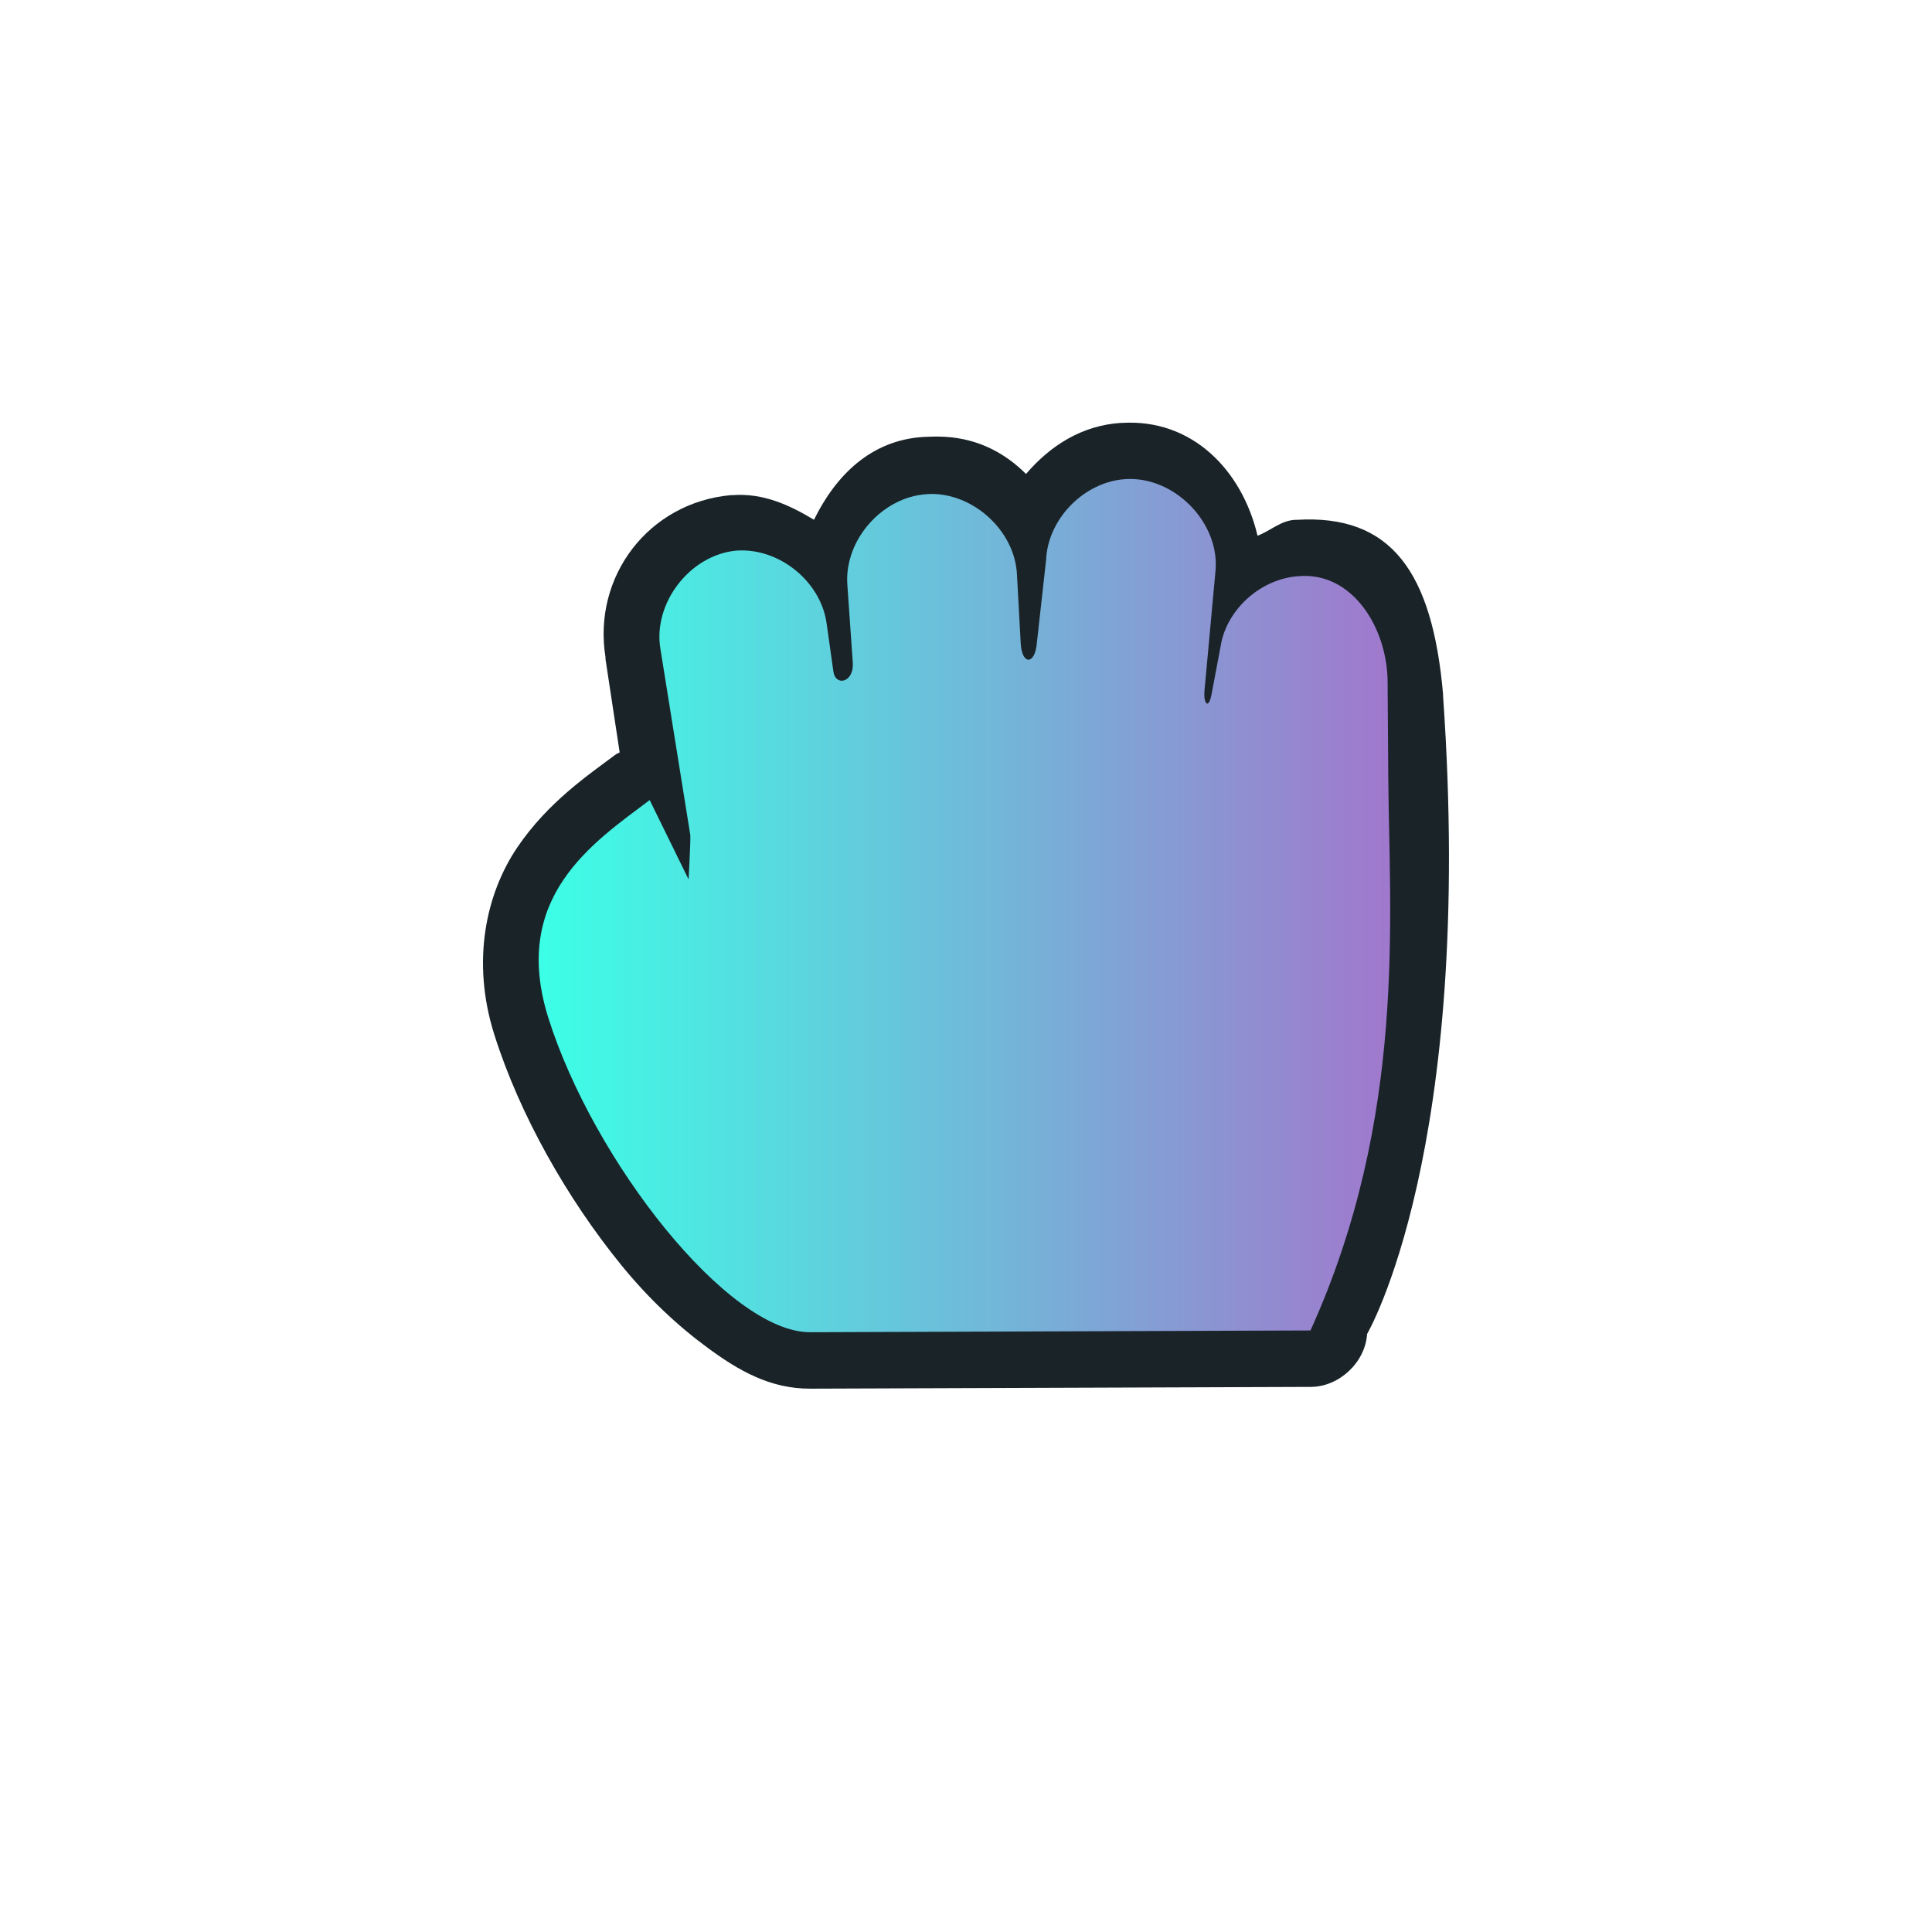
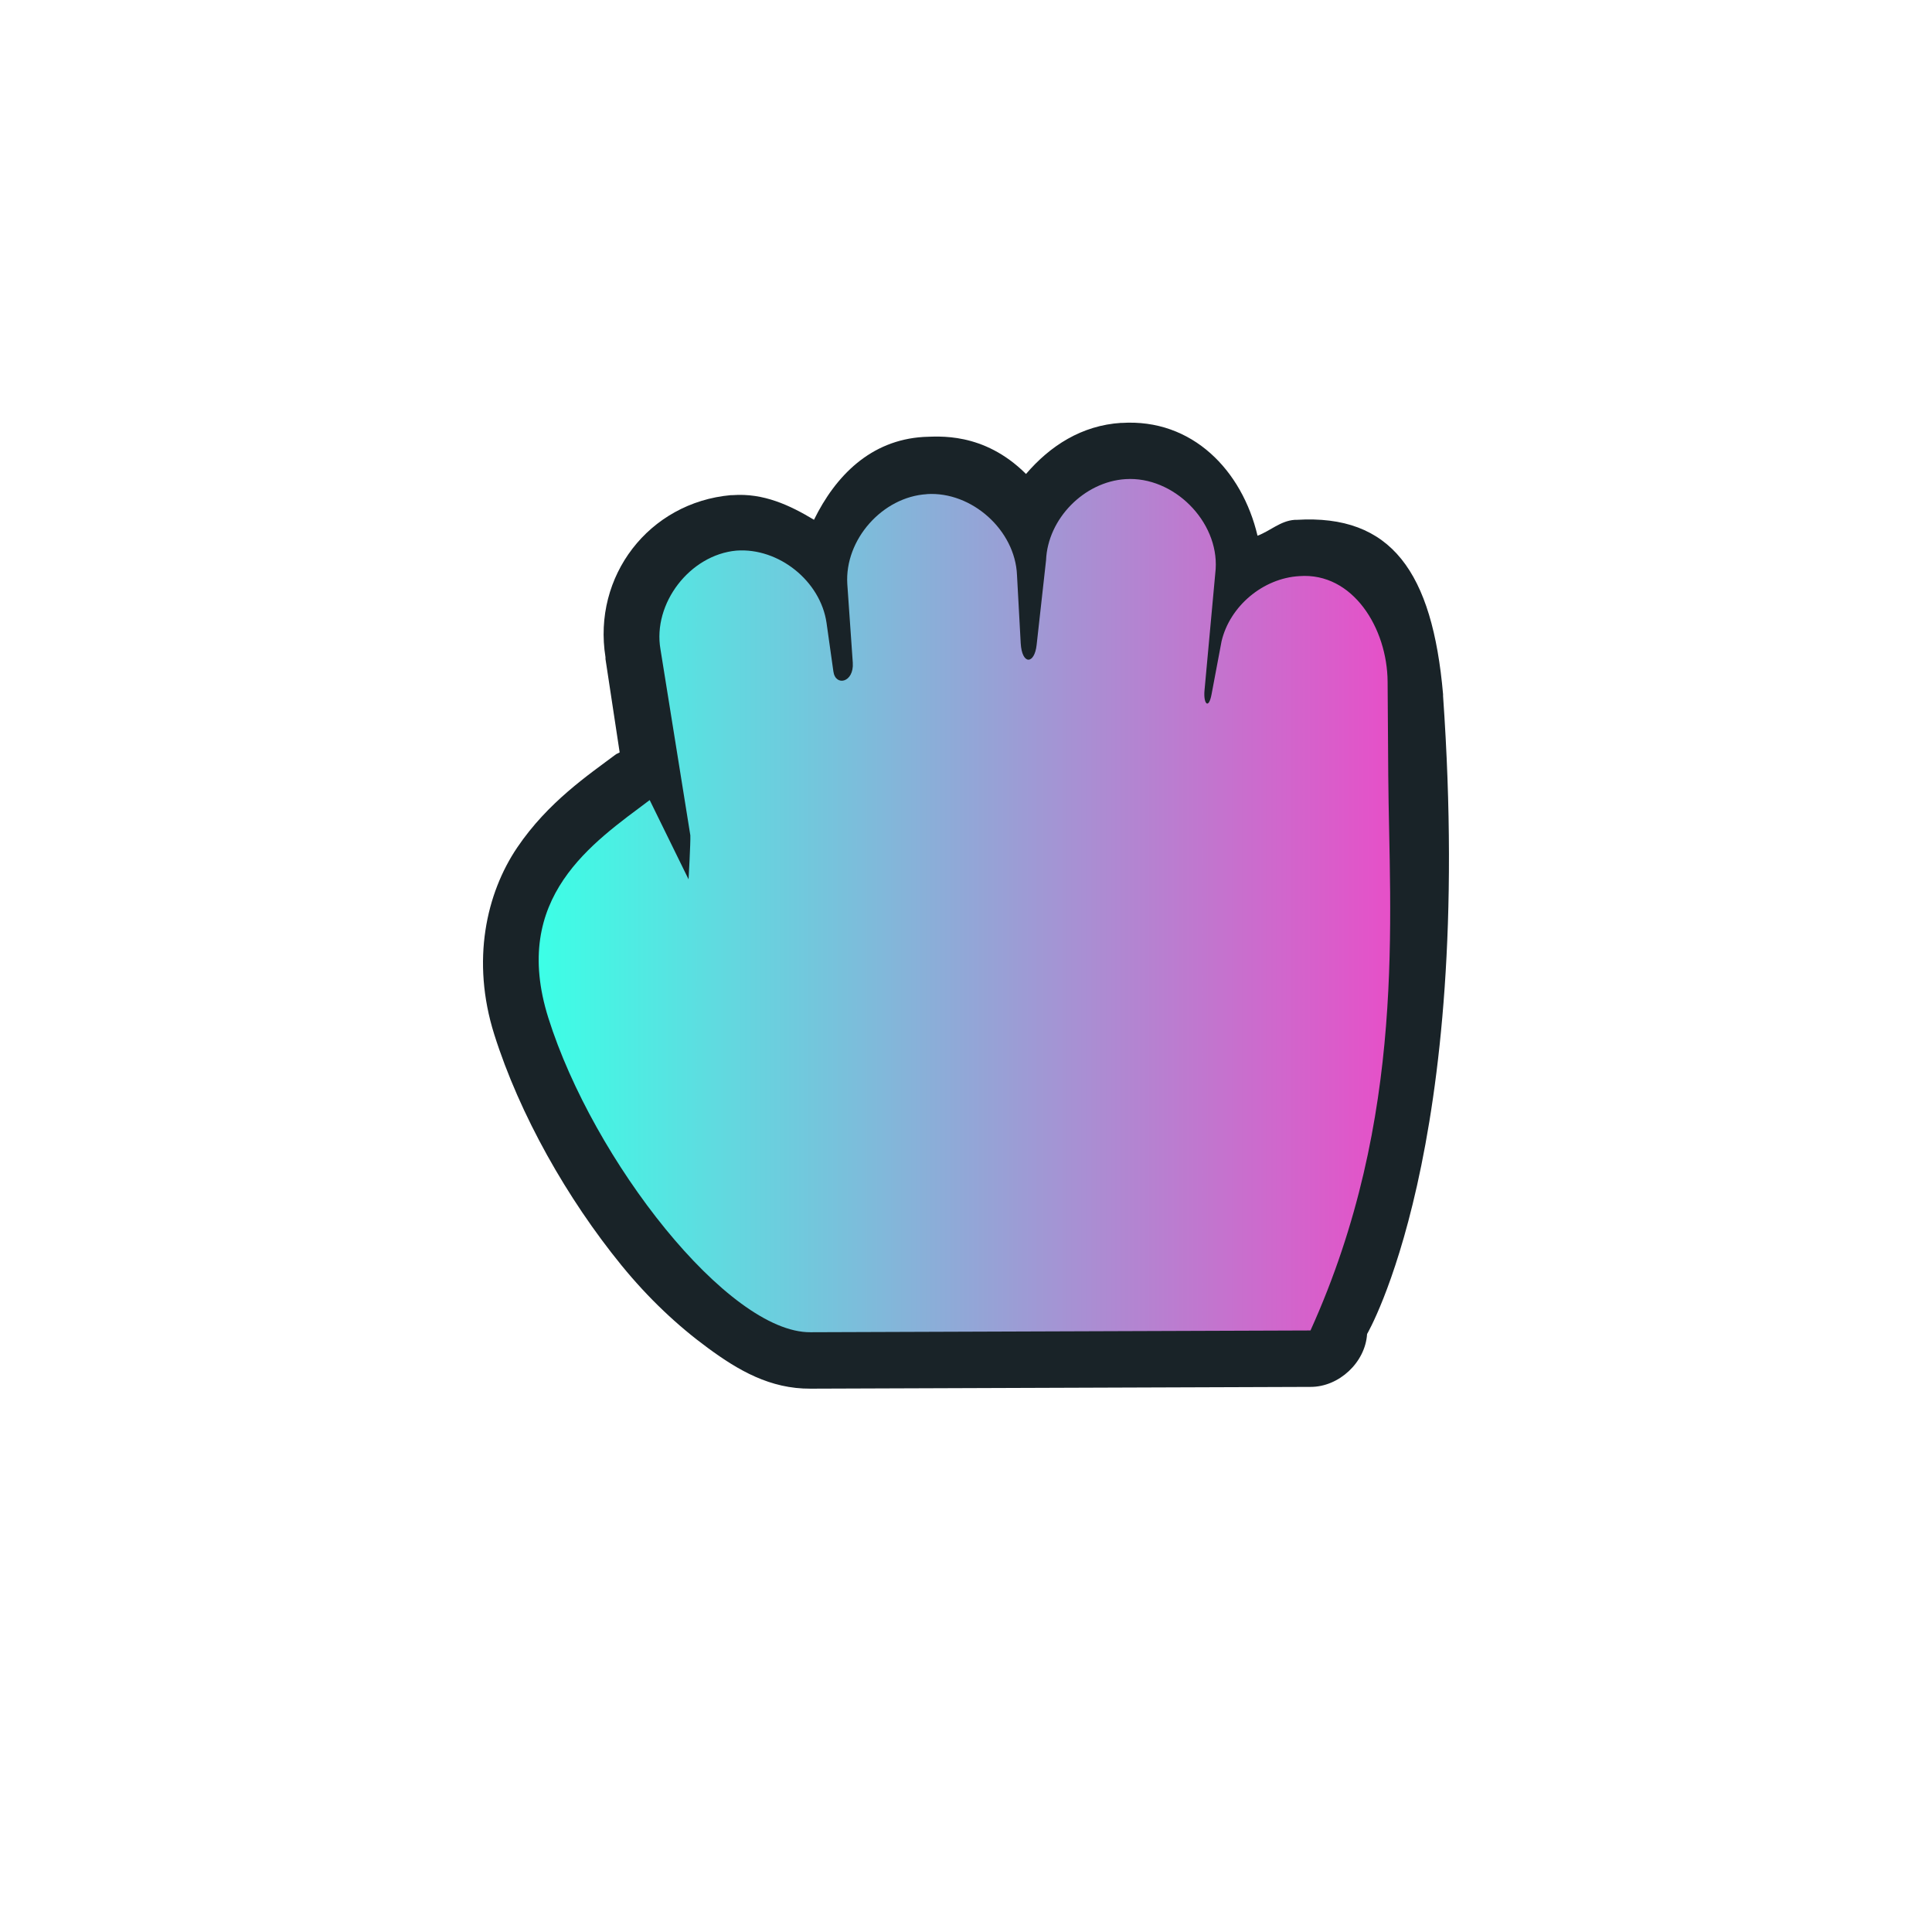
<svg xmlns="http://www.w3.org/2000/svg" xmlns:xlink="http://www.w3.org/1999/xlink" width="32" height="32" version="1.1" viewBox="0 0 32 32" id="svg19">
  <defs id="defs7">
    <linearGradient id="linearGradient852">
      <stop style="stop-color:#3cffe6;stop-opacity:1" offset="0" id="stop848" />
-       <stop style="stop-color:#a078cd;stop-opacity:1" offset="1" id="stop850" />
+       <stop style="stop-color:#e650c8;stop-opacity:1" offset="1" id="stop850" />
    </linearGradient>
    <filter id="filter928" x="-.147" y="-.147" width="1.294" height="1.294" color-interpolation-filters="sRGB">
      <feGaussianBlur stdDeviation="0.735" id="feGaussianBlur4" />
    </filter>
    <linearGradient xlink:href="#linearGradient852" id="linearGradient854" x1="33.177" y1="16.525" x2="43.755" y2="16.525" gradientUnits="userSpaceOnUse" />
  </defs>
  <g transform="matrix(1.3333 0 0 1.3333 -35.314 -7.0319)" stroke-width=".701" id="g15">
    <path style="color:#000000;font-style:normal;font-variant:normal;font-weight:normal;font-stretch:normal;font-size:medium;line-height:normal;font-family:sans-serif;font-variant-ligatures:normal;font-variant-position:normal;font-variant-caps:normal;font-variant-numeric:normal;font-variant-alternates:normal;font-variant-east-asian:normal;font-feature-settings:normal;font-variation-settings:normal;text-indent:0;text-align:start;text-decoration:none;text-decoration-line:none;text-decoration-style:solid;text-decoration-color:#000000;letter-spacing:normal;word-spacing:normal;text-transform:none;writing-mode:lr-tb;direction:ltr;text-orientation:mixed;dominant-baseline:auto;baseline-shift:baseline;text-anchor:start;white-space:normal;shape-padding:0;shape-margin:0;inline-size:0;clip-rule:nonzero;display:inline;overflow:visible;visibility:visible;isolation:auto;mix-blend-mode:normal;color-interpolation:sRGB;color-interpolation-filters:linearRGB;solid-color:#000000;solid-opacity:1;vector-effect:none;fill:#192328;fill-opacity:1;fill-rule:nonzero;stroke-width:0.701;stroke-linecap:butt;stroke-linejoin:miter;stroke-miterlimit:4;stroke-dasharray:none;stroke-dashoffset:0;stroke-opacity:1;color-rendering:auto;image-rendering:auto;shape-rendering:auto;text-rendering:auto;enable-background:accumulate;stop-color:#000000;stop-opacity:1;stroke:none;opacity:1" d="m 40.417,10.527 c -0.496,0.031 -0.887,0.287 -1.185,0.635 -0.531,-0.529 -1.098,-0.464 -1.273,-0.46 -0.658,0.04 -1.093,0.483 -1.361,1.029 -0.302,-0.182 -0.629,-0.334 -1.01,-0.306 -0.007,-1.12e-4 -0.015,-1.12e-4 -0.022,0 -1.021,0.092 -1.72,1.008 -1.558,2.014 v 0.022 l 0.176,1.16 c -0.015,0.007 -0.029,0.014 -0.044,0.022 -0.337,0.253 -0.846,0.593 -1.229,1.16 -0.383,0.567 -0.574,1.404 -0.285,2.321 0.316,1.001 0.908,2.043 1.58,2.868 0.336,0.412 0.698,0.752 1.076,1.029 0.377,0.277 0.771,0.507 1.273,0.504 l 6.212,-0.022 c 0.354,6.58e-4 0.68,-0.305 0.702,-0.657 0,0 1.34,-2.278 0.944,-7.925 v -0.022 c -0.133,-1.517 -0.641,-2.24 -1.822,-2.167 -0.008,4.7e-4 -0.014,-5.67e-4 -0.022,0 -0.176,0.012 -0.303,0.138 -0.461,0.197 -0.19,-0.808 -0.808,-1.458 -1.69,-1.401 z" id="path11" />
    <path style="color:#000000;font-style:normal;font-variant:normal;font-weight:normal;font-stretch:normal;font-size:medium;line-height:normal;font-family:sans-serif;font-variant-ligatures:normal;font-variant-position:normal;font-variant-caps:normal;font-variant-numeric:normal;font-variant-alternates:normal;font-variant-east-asian:normal;font-feature-settings:normal;font-variation-settings:normal;text-indent:0;text-align:start;text-decoration:none;text-decoration-line:none;text-decoration-style:solid;text-decoration-color:#000000;letter-spacing:normal;word-spacing:normal;text-transform:none;writing-mode:lr-tb;direction:ltr;text-orientation:mixed;dominant-baseline:auto;baseline-shift:baseline;text-anchor:start;white-space:normal;shape-padding:0;shape-margin:0;inline-size:0;clip-rule:nonzero;display:inline;overflow:visible;visibility:visible;isolation:auto;mix-blend-mode:normal;color-interpolation:sRGB;color-interpolation-filters:linearRGB;solid-color:#000000;solid-opacity:1;vector-effect:none;fill:url(#linearGradient854);fill-opacity:1;fill-rule:nonzero;stroke-width:0.701;stroke-linecap:butt;stroke-linejoin:miter;stroke-miterlimit:4;stroke-dasharray:none;stroke-dashoffset:0;stroke-opacity:1;color-rendering:auto;image-rendering:auto;shape-rendering:auto;text-rendering:auto;enable-background:accumulate;stop-color:#000000;stop-opacity:1;stroke:none;opacity:1" d="m 38,11.413 c -0.552,0.033 -1.023,0.566 -0.988,1.117 l 0.068,0.976 c 0.017,0.248 -0.215,0.3 -0.241,0.109 l -0.085,-0.603 c -0.075,-0.52 -0.594,-0.936 -1.119,-0.898 -0.578,0.052 -1.043,0.656 -0.944,1.226 l 0.371,2.311 c 0.004,0.089 -0.022,0.547 -0.022,0.547 l -0.483,-0.985 c -0.705,0.53 -1.731,1.207 -1.259,2.706 0.559,1.774 2.232,3.911 3.256,3.905 l 6.212,-0.022 c 1.202,-2.656 0.978,-5.138 0.966,-6.896 l -0.008,-1.162 c -0.004,-0.666 -0.432,-1.363 -1.097,-1.313 -0.45,0.026 -0.863,0.372 -0.966,0.81 l -0.124,0.658 c -0.037,0.196 -0.102,0.116 -0.088,-0.044 l 0.139,-1.512 c 0.038,-0.594 -0.524,-1.155 -1.119,-1.117 -0.515,0.032 -0.967,0.493 -0.988,1.007 l -0.117,1.052 c -0.027,0.246 -0.183,0.252 -0.198,-0.022 l -0.046,-0.844 c -0.022,-0.558 -0.561,-1.042 -1.119,-1.007 z" id="path13" />
  </g>
  <rect x="4" y="4" width="24" height="24" fill="none" opacity=".2" id="rect17" />
</svg>
